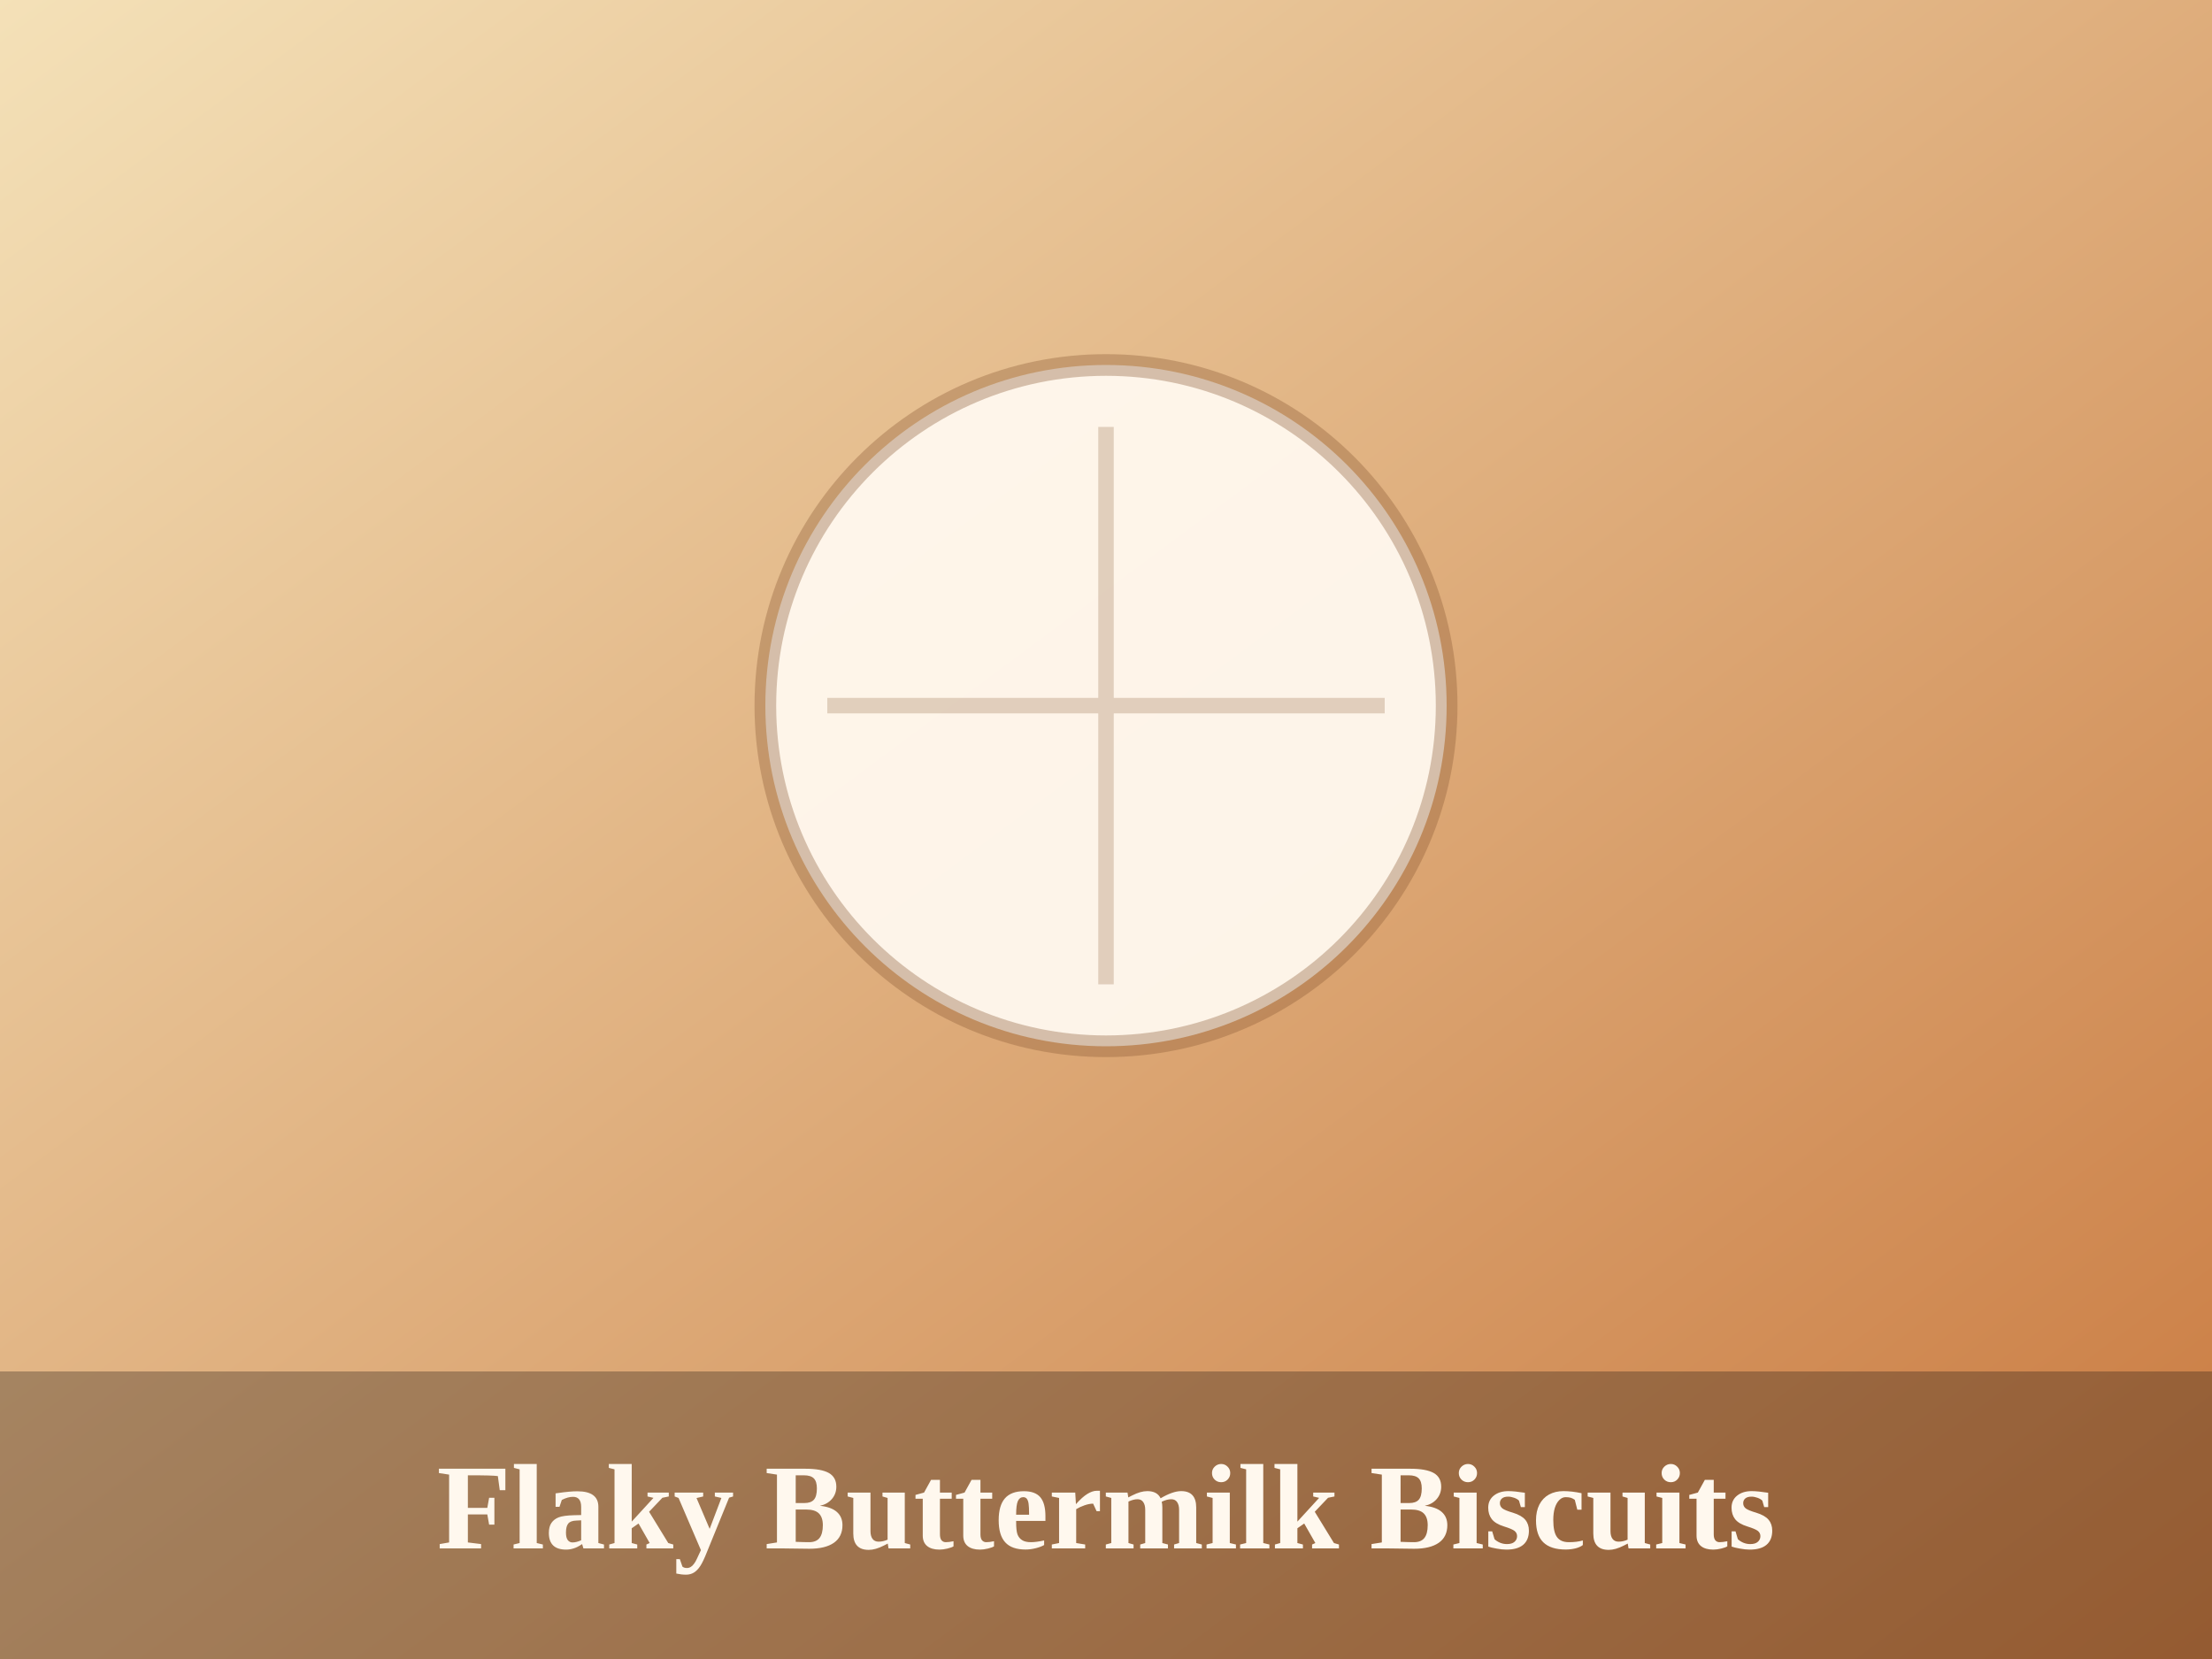
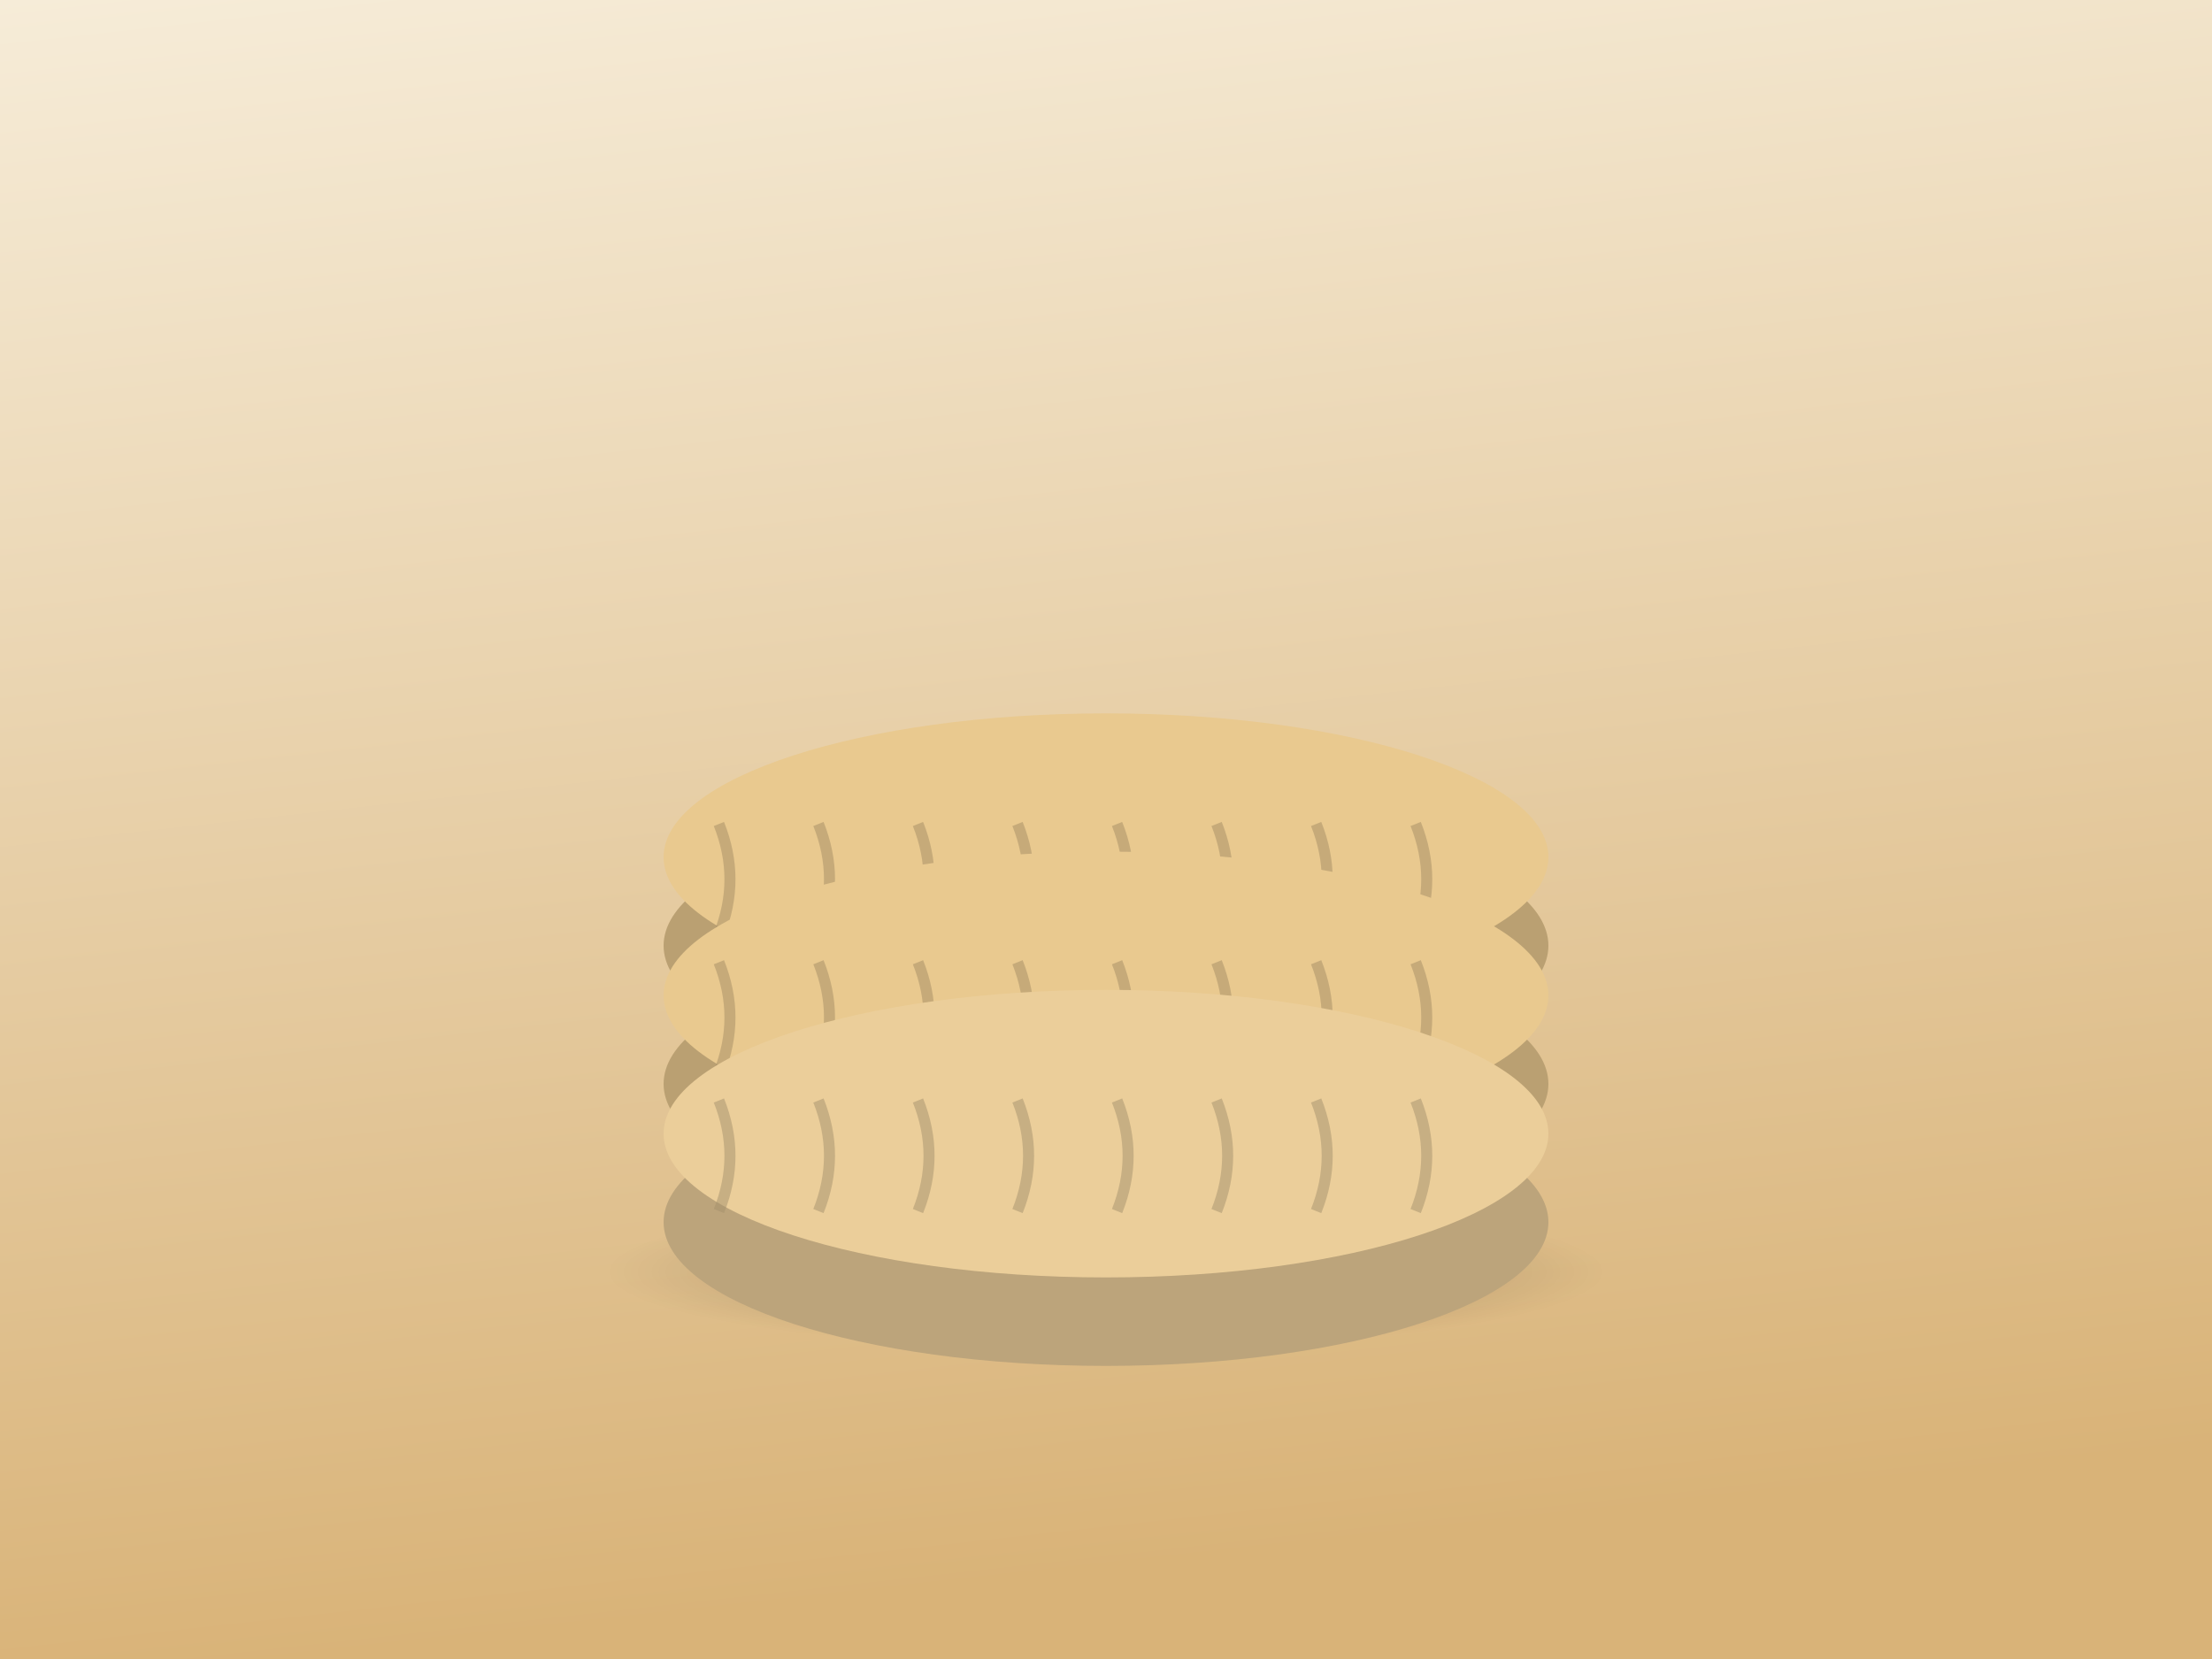
<svg xmlns="http://www.w3.org/2000/svg" viewBox="0 0 400 300" width="800" height="600">
  <defs>
-     <linearGradient id="bg" x1="0" y1="0" x2="1" y2="1">
-       <stop offset="0%" stop-color="#f4e1b8" />
-       <stop offset="100%" stop-color="#c9793f" />
+     <linearGradient id="bg" x1="0" y1="0" x2="0.15" y2="1">
+       <stop offset="0%" stop-color="#f6ecd8" />
+       <stop offset="100%" stop-color="#d9b378" />
    </linearGradient>
+     <radialGradient id="shadow" cx="50%" cy="50%" r="50%">
+       <stop offset="0%" stop-color="#000000" stop-opacity="0.28" />
+       <stop offset="100%" stop-color="#000000" stop-opacity="0" />
+     </radialGradient>
  </defs>
  <rect width="400" height="300" fill="url(#bg)" />
-   <g transform="translate(60,10) scale(2.8)">
-     <circle cx="50" cy="42" r="22" fill="#fff8ee" opacity="0.95" />
-     <circle cx="50" cy="42" r="22" fill="none" stroke="#8a5a34" stroke-width="1.4" opacity="0.35" />
-     <path d="M32 42 h36 M50 24 v36" stroke="#8a5a34" stroke-width="1" opacity="0.25" />
-   </g>
-   <rect x="0" y="248" width="400" height="52" fill="#241a12" opacity="0.32" />
-   <text x="200" y="280" text-anchor="middle" font-family="Georgia, 'Times New Roman', serif" font-size="22" fill="#fff8ee" font-weight="600">Flaky Buttermilk Biscuits</text>
+   <ellipse cx="200" cy="230" rx="90" ry="14" fill="url(#shadow)" />
+   <ellipse cx="200" cy="171" rx="80" ry="26" fill="#baa072" />
+   <ellipse cx="200" cy="155" rx="80" ry="26" fill="#e9c98f" />
+   <path d="M130,149 q4,10 0,20" stroke="#a38c64" stroke-width="2" fill="none" opacity="0.5" />
+   <path d="M148,149 q4,10 0,20" stroke="#a38c64" stroke-width="2" fill="none" opacity="0.5" />
+   <path d="M166,149 q4,10 0,20" stroke="#a38c64" stroke-width="2" fill="none" opacity="0.5" />
+   <path d="M184,149 q4,10 0,20" stroke="#a38c64" stroke-width="2" fill="none" opacity="0.5" />
+   <path d="M202,149 q4,10 0,20" stroke="#a38c64" stroke-width="2" fill="none" opacity="0.5" />
+   <path d="M220,149 q4,10 0,20" stroke="#a38c64" stroke-width="2" fill="none" opacity="0.5" />
+   <path d="M238,149 q4,10 0,20" stroke="#a38c64" stroke-width="2" fill="none" opacity="0.5" />
+   <path d="M256,149 q4,10 0,20" stroke="#a38c64" stroke-width="2" fill="none" opacity="0.5" />
+   <ellipse cx="200" cy="196" rx="80" ry="26" fill="#baa072" />
+   <ellipse cx="200" cy="180" rx="80" ry="26" fill="#e9c98f" />
+   <path d="M130,174 q4,10 0,20" stroke="#a38c64" stroke-width="2" fill="none" opacity="0.5" />
+   <path d="M148,174 q4,10 0,20" stroke="#a38c64" stroke-width="2" fill="none" opacity="0.5" />
+   <path d="M166,174 q4,10 0,20" stroke="#a38c64" stroke-width="2" fill="none" opacity="0.5" />
+   <path d="M184,174 q4,10 0,20" stroke="#a38c64" stroke-width="2" fill="none" opacity="0.5" />
+   <path d="M202,174 q4,10 0,20" stroke="#a38c64" stroke-width="2" fill="none" opacity="0.5" />
+   <path d="M220,174 q4,10 0,20" stroke="#a38c64" stroke-width="2" fill="none" opacity="0.5" />
+   <path d="M238,174 q4,10 0,20" stroke="#a38c64" stroke-width="2" fill="none" opacity="0.5" />
+   <path d="M256,174 q4,10 0,20" stroke="#a38c64" stroke-width="2" fill="none" opacity="0.5" />
+   <ellipse cx="200" cy="221" rx="80" ry="26" fill="#bca47b" />
+   <ellipse cx="200" cy="205" rx="80" ry="26" fill="#ebce9a" />
+   <path d="M130,199 q4,10 0,20" stroke="#a4906b" stroke-width="2" fill="none" opacity="0.5" />
+   <path d="M148,199 q4,10 0,20" stroke="#a4906b" stroke-width="2" fill="none" opacity="0.5" />
+   <path d="M166,199 q4,10 0,20" stroke="#a4906b" stroke-width="2" fill="none" opacity="0.5" />
+   <path d="M184,199 q4,10 0,20" stroke="#a4906b" stroke-width="2" fill="none" opacity="0.5" />
+   <path d="M202,199 q4,10 0,20" stroke="#a4906b" stroke-width="2" fill="none" opacity="0.5" />
+   <path d="M220,199 q4,10 0,20" stroke="#a4906b" stroke-width="2" fill="none" opacity="0.5" />
+   <path d="M238,199 q4,10 0,20" stroke="#a4906b" stroke-width="2" fill="none" opacity="0.5" />
+   <path d="M256,199 q4,10 0,20" stroke="#a4906b" stroke-width="2" fill="none" opacity="0.5" />
</svg>
